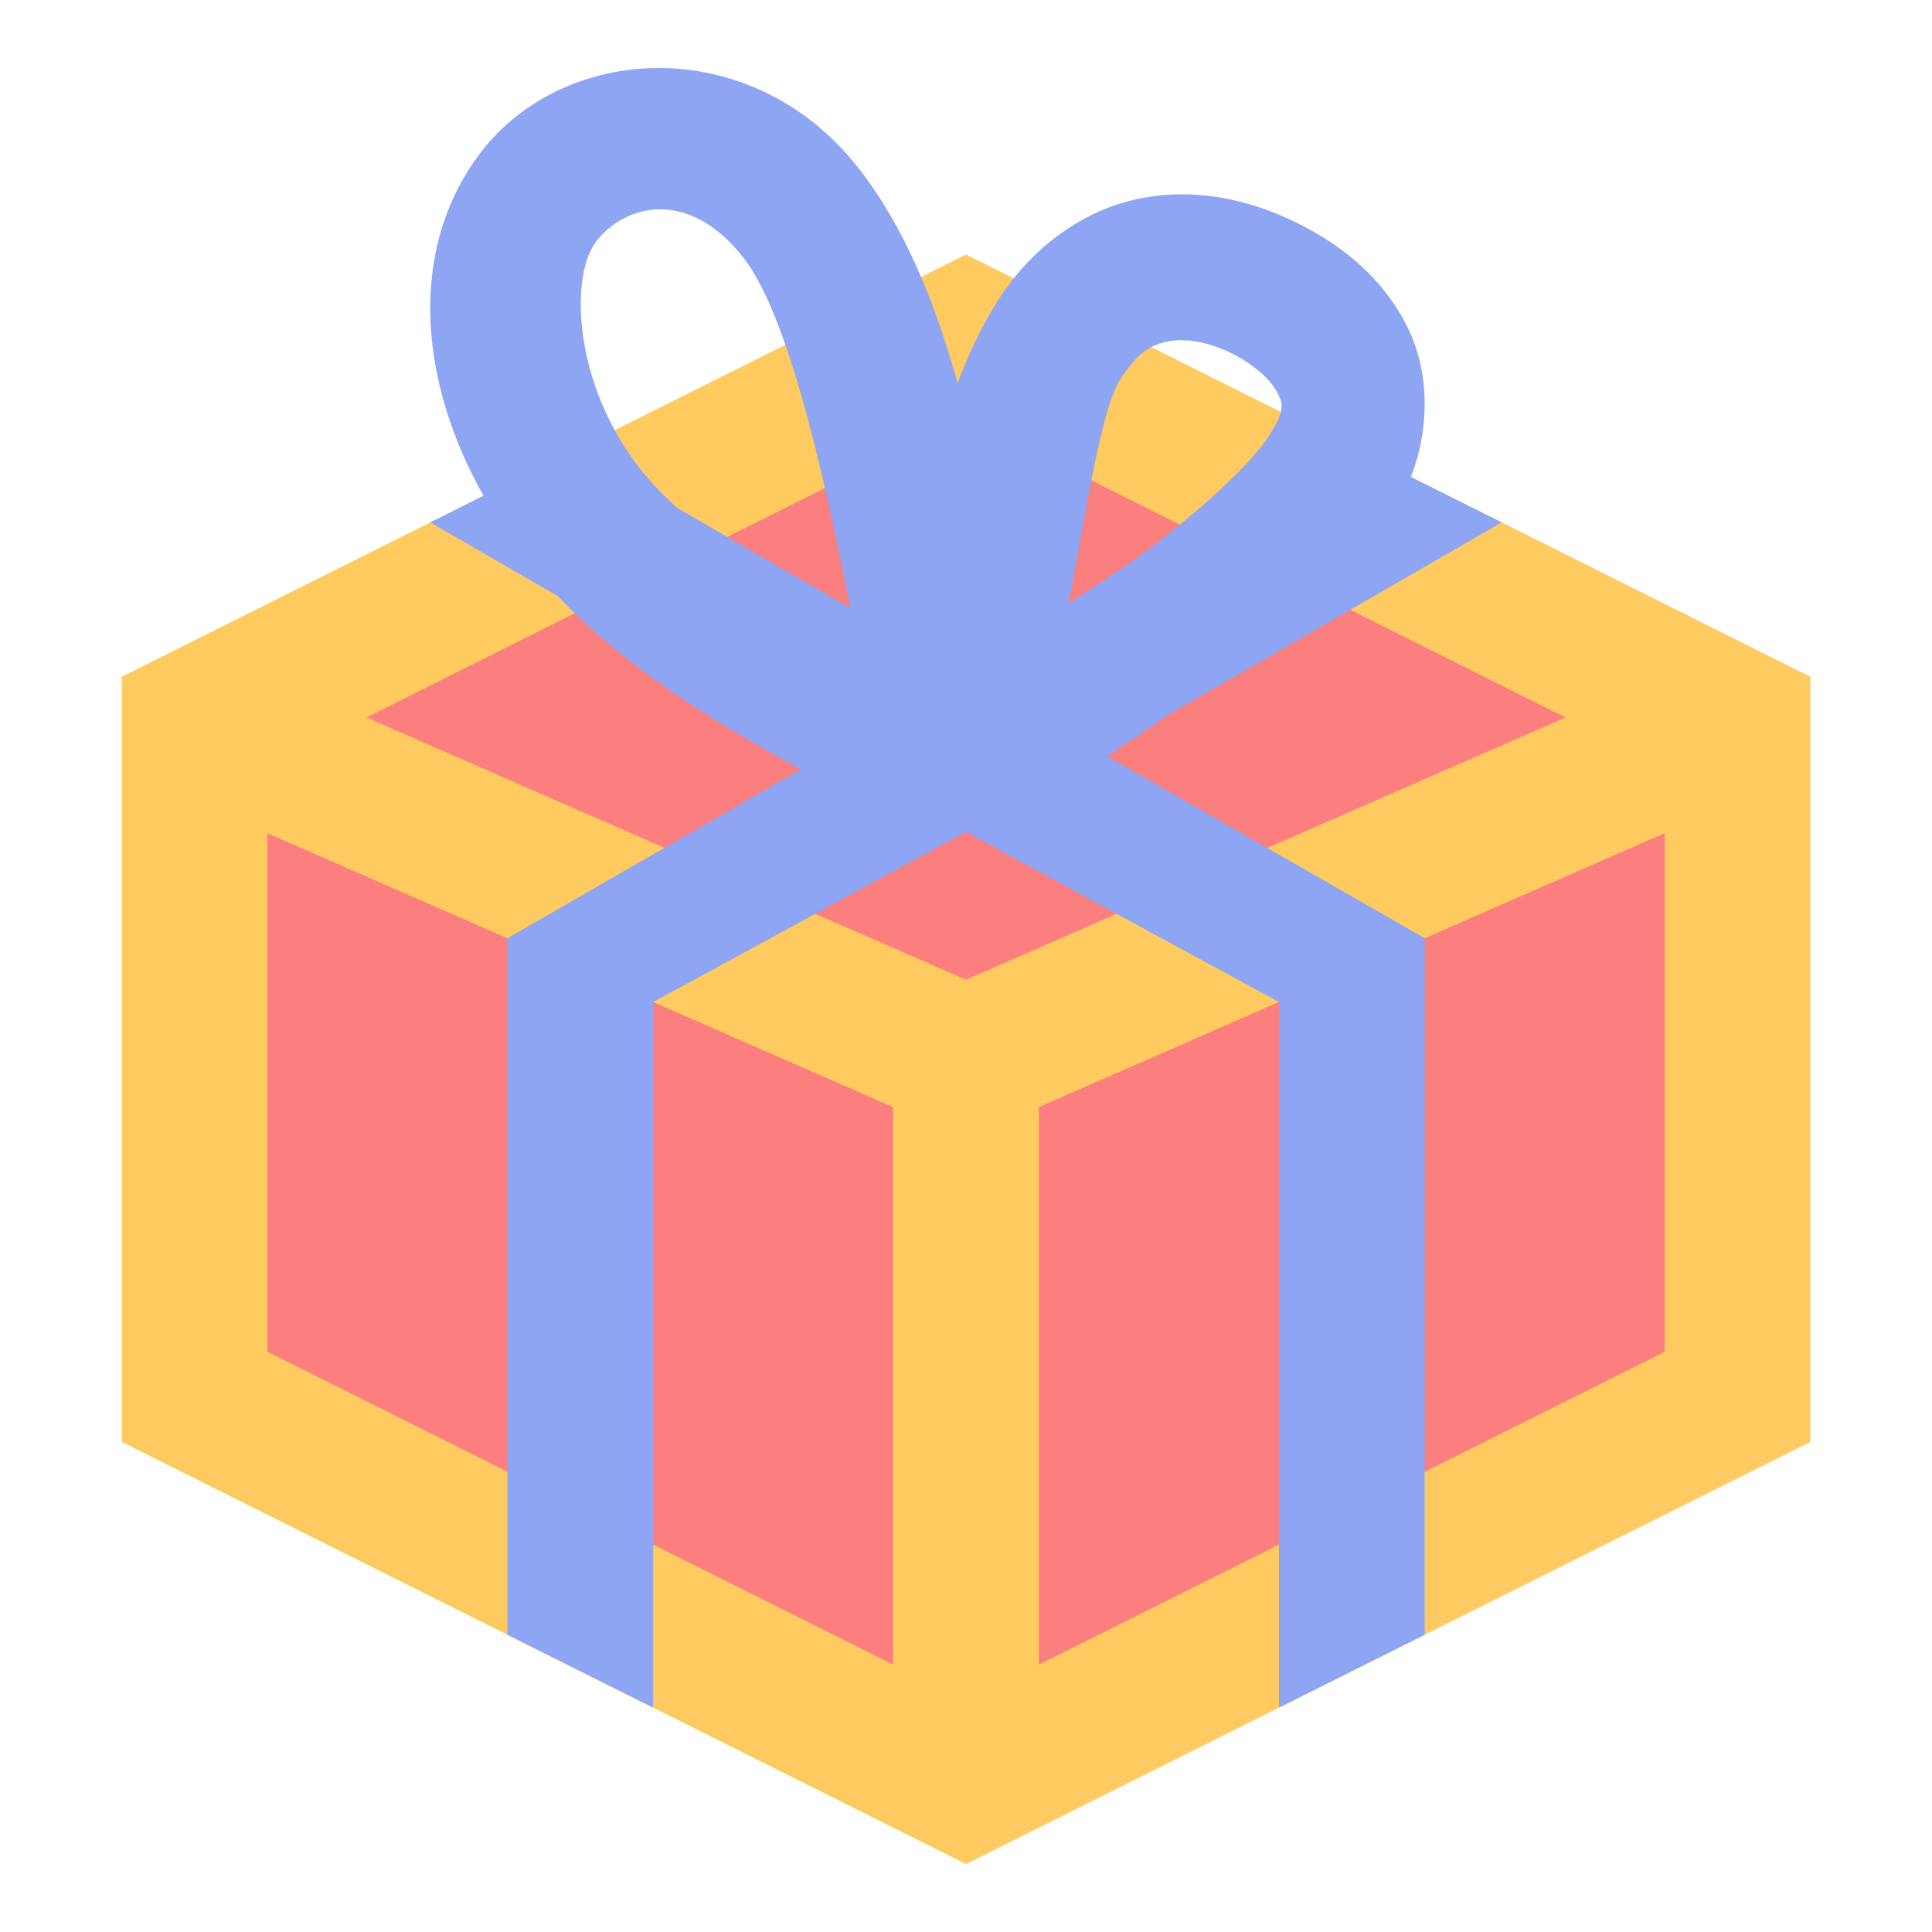
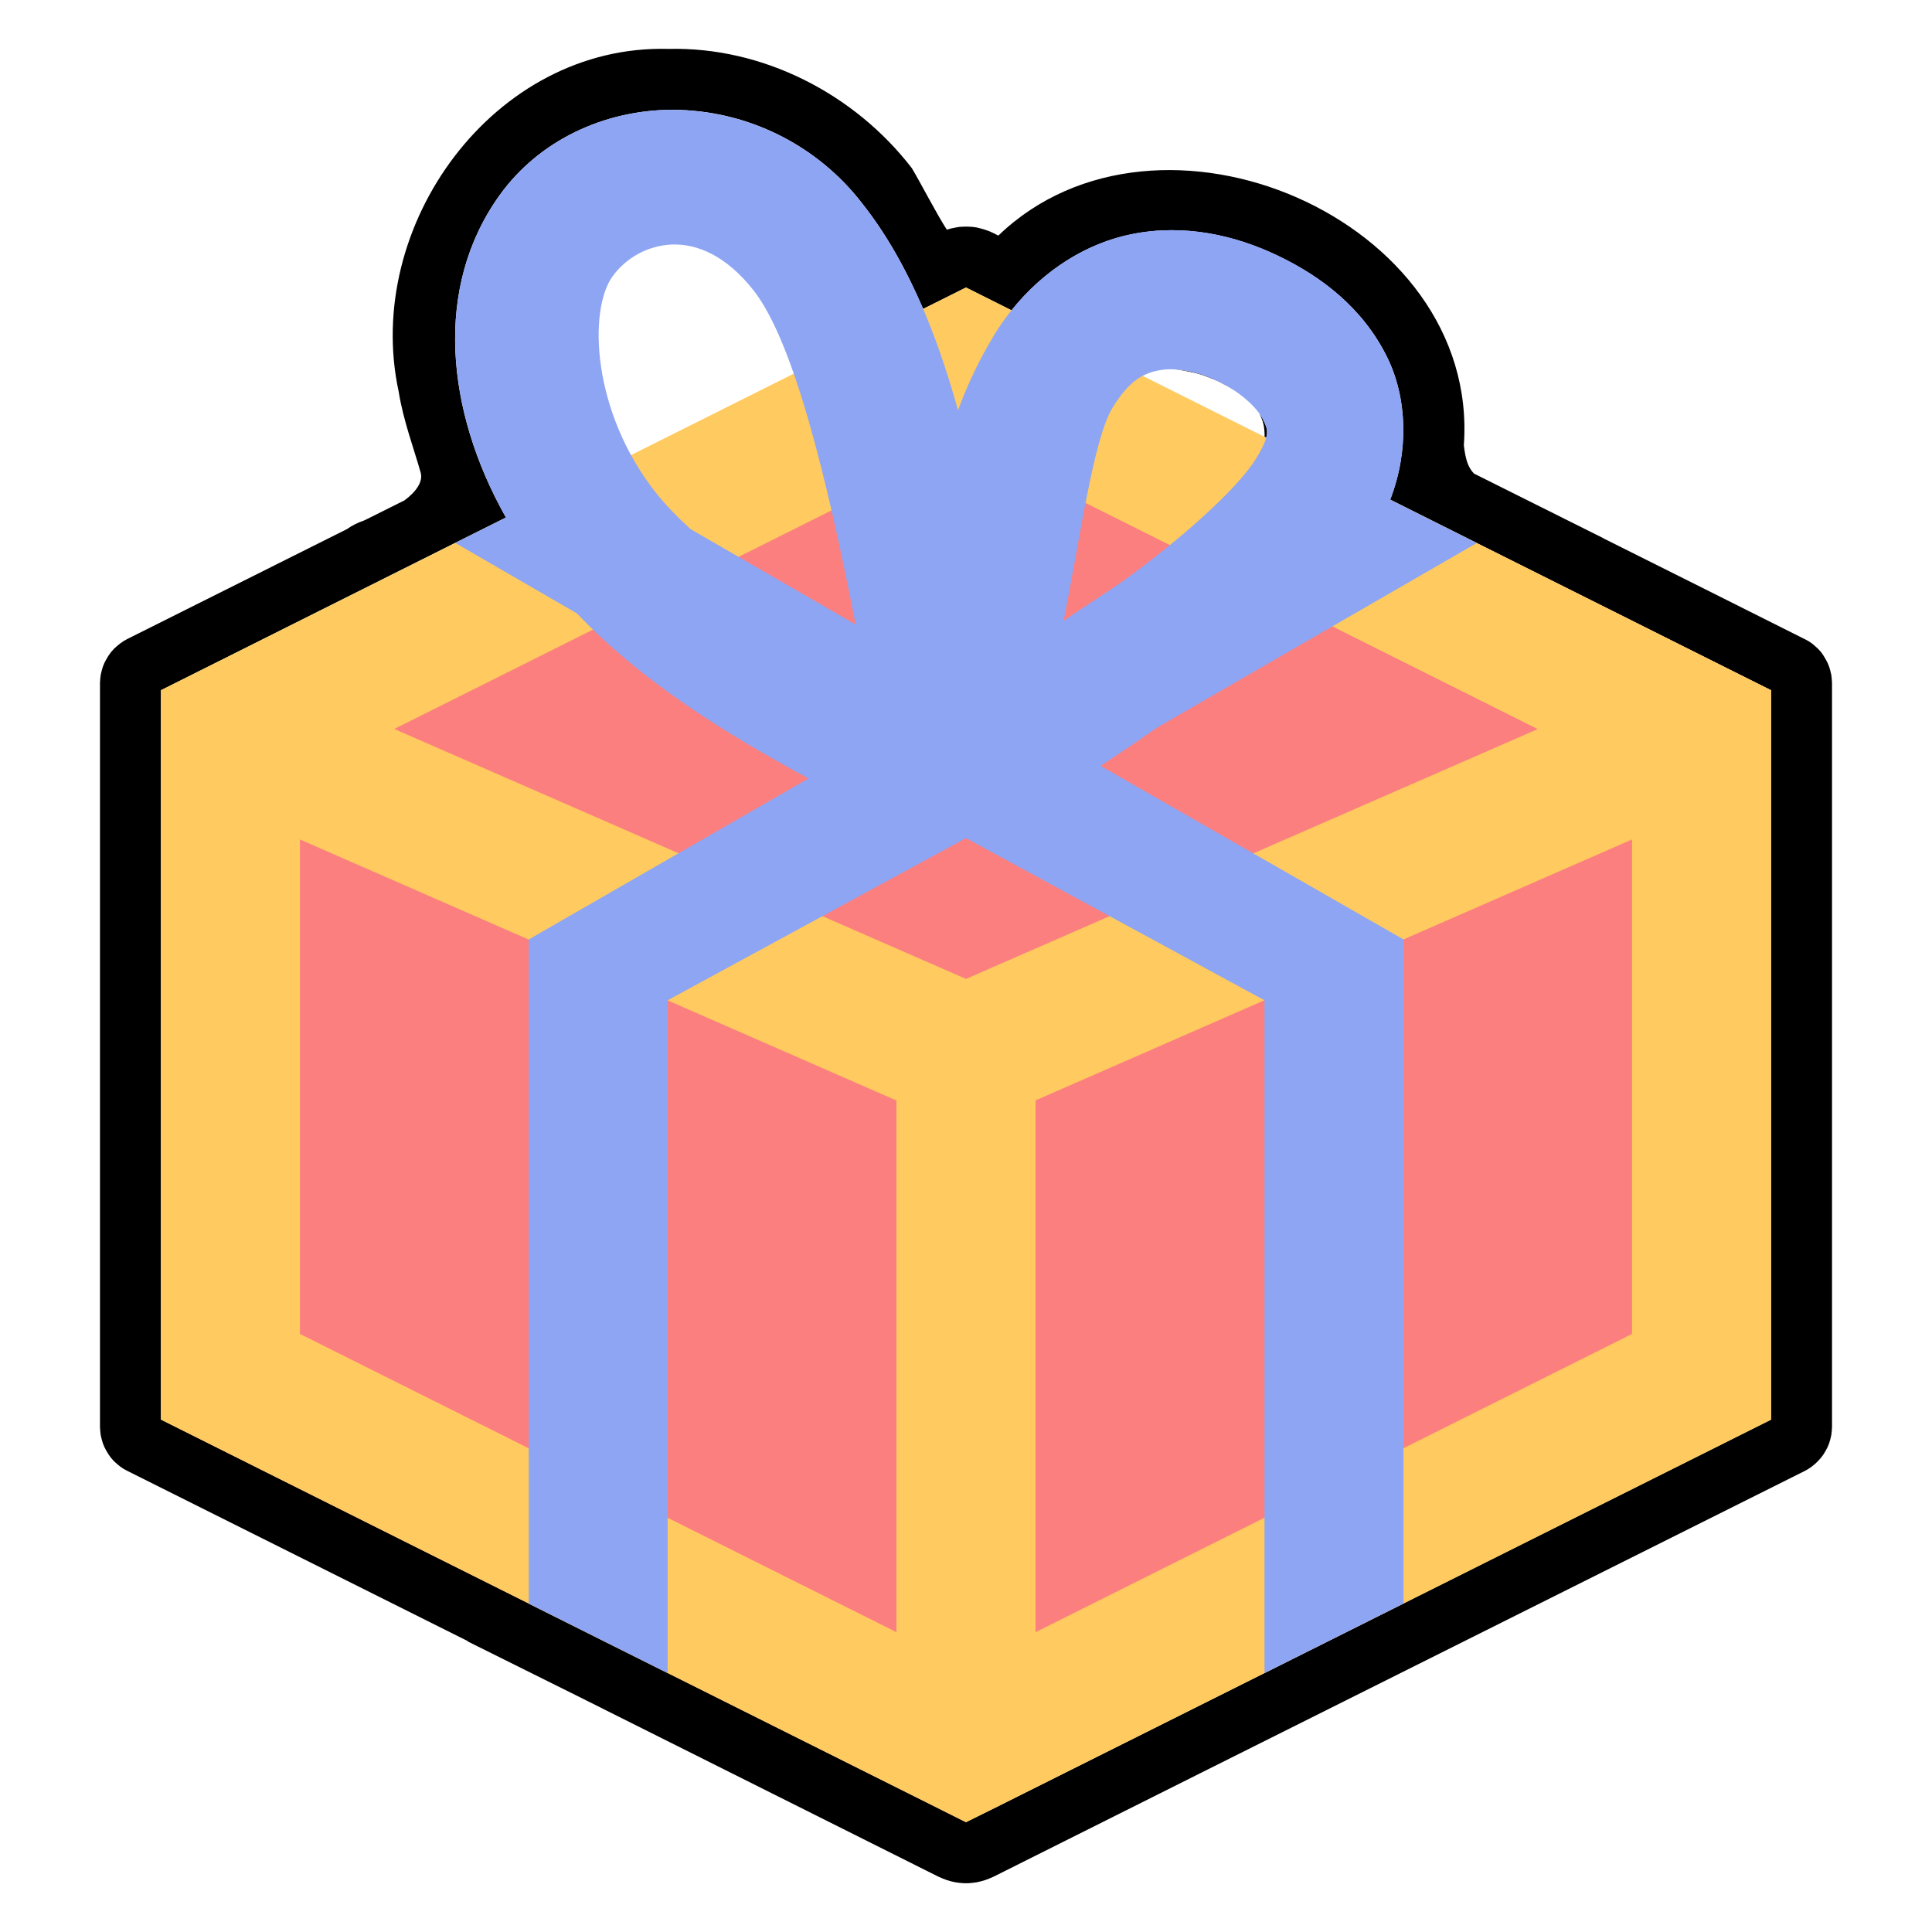
<svg xmlns="http://www.w3.org/2000/svg" width="16mm" height="16mm" viewBox="0 0 16 16" xml:space="preserve">
-   <path d="m73.92 60.037-10.583-5.292v-9.26l10.583-5.292 10.584 5.292v9.26z" class="UnoptimicedTransforms" style="fill:#fc7f7f;fill-opacity:1;stroke:none" transform="translate(-36.625 -21.481) scale(.60369)" />
-   <path style="fill:none;fill-opacity:1;fill-rule:evenodd;stroke:none;stroke-width:2;stroke-linecap:butt;stroke-linejoin:miter;stroke-dasharray:none;stroke-opacity:1;paint-order:normal" d="m73.92 60.037-10.583-5.292v-9.26l10.583-5.292 10.584 5.292v9.26z" class="UnoptimicedTransforms" transform="translate(-36.625 -21.481) scale(.60369)" />
-   <path style="color:#000;fill:#ffca5f;fill-rule:evenodd;-inkscape-stroke:none" d="m73.92 39.074-11.582 5.793v10.496l11.582 5.791.447-.222 11.137-5.569V44.867zm0 2.237 8.226 4.114-8.226 3.598-8.225-3.598zm9.584 5.702v7.114l-8.584 4.291V50.77zm-19.166 0 8.582 3.757v7.648l-8.582-4.291z" transform="translate(-36.625 -21.481) scale(.60369)" />
-   <path style="color:#000;fill:#8da5f3;fill-rule:evenodd;stroke:none;stroke-width:2;stroke-dasharray:none;stroke-opacity:1;-inkscape-stroke:none" d="M69.697 36.516c-.98.003-1.917.437-2.486 1.228-.952 1.324-.777 3.1.09 4.64l-.73.365 1.752 1.013c.92.97 2.1 1.708 3.332 2.375l-4.026 2.317v9.555l2 1v-9.68l4.29-2.334 4.294 2.334v9.68l2-1v-9.556l-4.356-2.496c.279-.185.553-.37.82-.556l4.592-2.652-1.246-.623c.273-.703.244-1.462-.041-2.044-.351-.716-.953-1.17-1.57-1.465-.616-.295-1.345-.463-2.103-.312-.76.15-1.492.658-1.977 1.44-.21.347-.387.714-.526 1.095-.32-1.148-.745-2.17-1.37-2.963-.737-.935-1.76-1.364-2.74-1.361zm-.01 1.939c.365-.013.784.16 1.176.658.573.729 1.048 2.658 1.47 4.81l-2.376-1.373c-.19-.174-.36-.35-.502-.53-.917-1.165-.97-2.618-.62-3.108.177-.244.487-.444.852-.457zm7.192 1.795c.195 0 .428.056.67.172.322.154.563.388.638.54.076.154.124.223-.1.583-.222.36-.888.997-1.769 1.652-.284.212-.672.45-.994.672.232-1.146.43-2.624.707-3.07.246-.396.443-.49.666-.533a.903.903 0 0 1 .182-.016z" transform="translate(-36.625 -21.481) scale(.60369)" />
+   <path style="color:#000;fill:#000;fill-rule:evenodd;stroke:none;stroke-width:1.151;stroke-dasharray:none;stroke-opacity:1;-inkscape-stroke:none" d="M5.536.405C4.09.365 3.003 1.87 3.302 3.245c.038.24.13.482.182.67.021.075-.04.16-.136.23l-.003.001-.304.152-.03.014a.536.536 0 0 0-.138.07l-1.819.91-.03.017-.029.02-.027.022-.025.023L.92 5.4l-.021.029-.018.03-.016.03-.013.032-.01.034-.008.034-.004.034-.002.035v6.158l.002.035.004.034.008.034.01.034.013.032.016.03.018.03.02.028.024.027.025.023.027.022.029.02.03.016 2.82 1.41v.003l.907.451 2.993 1.498.033.014.034.013.034.01.035.008.036.005.036.003h.036l.036-.003.036-.005.035-.008.034-.01.034-.013.033-.014 1.74-.871 2.16-1.08 2.82-1.41.03-.017.029-.02.027-.022.025-.024.023-.026.021-.028.018-.03.016-.03.013-.032.01-.034.008-.034.004-.034.002-.035V5.658l-.002-.035-.004-.034-.008-.034-.01-.034-.013-.032-.016-.03-.018-.03-.02-.029-.024-.026-.025-.023-.027-.023-.029-.019-.03-.016c-.551-.276-1.102-.553-1.654-.828a3.25 3.25 0 0 0-.018-.01l-1.067-.533c-.05-.052-.07-.117-.084-.234.134-1.88-2.532-3.012-3.855-1.737l-.042-.021-.033-.015-.034-.012-.034-.01-.035-.009-.036-.005-.036-.002h-.036l-.036.002-.035.006-.035.007-.035.01c-.09-.14-.223-.4-.29-.51C7.077.777 6.318.386 5.536.405Zm.032.504a1.992 1.992 0 0 1 1.578.783c.198.252.361.544.499.866L8 2.381l.377.189c.27-.338.628-.558.998-.631.436-.087.856.01 1.21.18.355.17.702.43.904.842.164.335.18.772.024 1.177l.717.359 2.437 1.219v6.041l-3.045 1.523-1.151.576-2.214 1.107L8 15.09l-2.47-1.235-1.151-.575v-.001l-3.046-1.523v-6.04l2.436-1.22h.001l.42-.21c-.5-.886-.6-1.908-.052-2.67.327-.455.867-.705 1.43-.707Zm-.005 1.116zm0 0zm-.08.008zm-.07.016zm-.087.033zm-.253.206zm-.03.049zm-.022.048zm1.219.019zM5 2.447zm-.013.05zm1.318 0zm-1.333.08-.004.033.004-.032zm1.41.057zm-1.42.039L4.96 2.7l.002-.028zm1.48.086zm-1.484.037.001.034-.001-.034zm.005.098zm1.544.02ZM4.974 3l.007.053L4.974 3zm4.729.057H9.69h.02-.007zm.007 0 .043.005.05.007.049.01.048.01.049.014.048.017.046.018.046.02.044.023.044.024.043.027.029.02a1.053 1.053 0 0 0-.16-.096.923.923 0 0 0-.379-.098Zm-.046.002-.021.001.02-.001zm-.139.027a.414.414 0 0 0-.062.026h.001l.025-.012.026-.01zM5 3.155zm.02.09zm.028.096Zm.032.097Zm5.183-.176.013.01.004.003-.017-.013zm.017.013zm.121.113zm.027.034.016.033.013.034.009.035.005.037.002.036-.001.02.015.007c.017-.066-.004-.102-.03-.156a.34.34 0 0 0-.03-.046zm-5.31.117.018.043-.018-.043z" />
+   <path d="m73.92 60.037-10.583-5.292v-9.26l10.583-5.292 10.584 5.292v9.26z" class="UnoptimicedTransforms" style="fill:#fc7f7f;fill-opacity:1;stroke:none" transform="translate(-34.549 -20.11) scale(.5756)" />
+   <path style="fill:none;fill-opacity:1;fill-rule:evenodd;stroke:none;stroke-width:2;stroke-linecap:butt;stroke-linejoin:miter;stroke-dasharray:none;stroke-opacity:1;paint-order:normal" d="m73.92 60.037-10.583-5.292v-9.26l10.583-5.292 10.584 5.292v9.26z" class="UnoptimicedTransforms" transform="translate(-34.549 -20.11) scale(.5756)" />
+   <path style="color:#000;fill:#ffca5f;fill-rule:evenodd;stroke-width:.576;-inkscape-stroke:none" d="M8 2.381 1.333 5.716v6.041L8 15.091l.257-.128 6.41-3.206V5.716ZM8 3.67l4.735 2.368L8 8.107l-4.735-2.07Zm5.516 3.282v4.095l-4.94 2.47V9.113Zm-11.032 0 4.94 2.162v4.403l-4.94-2.47Z" />
+   <path style="color:#000;fill:#8da5f3;fill-rule:evenodd;stroke:#000;stroke-width:0;stroke-dasharray:none;stroke-opacity:1" d="M5.569.909c-.564.002-1.103.251-1.431.707-.548.762-.447 1.784.052 2.67l-.42.21 1.008.584c.53.558 1.209.983 1.918 1.367L4.379 7.78v5.5l1.15.576V8.284L8 6.941l2.472 1.343v5.572l1.151-.576v-5.5L9.115 6.343c.16-.106.318-.213.472-.32l2.643-1.526-.717-.359c.157-.405.14-.842-.024-1.177-.202-.412-.549-.673-.904-.843-.354-.17-.774-.266-1.21-.18-.438.087-.859.38-1.138.83-.121.2-.223.41-.303.63-.184-.661-.429-1.25-.788-1.706A1.992 1.992 0 0 0 5.568.91Zm-.006 1.116c.21-.008.451.092.677.379.33.42.603 1.53.846 2.768l-1.367-.79c-.11-.1-.208-.201-.29-.305-.527-.67-.558-1.507-.356-1.789a.644.644 0 0 1 .49-.263Zm4.14 1.033c.112 0 .246.032.386.1.185.088.324.222.367.31.044.089.071.128-.058.336-.128.207-.51.573-1.018.95-.163.122-.387.26-.572.387.133-.66.247-1.51.407-1.767.141-.228.255-.282.383-.307a.52.52 0 0 1 .105-.009z" />
</svg>
